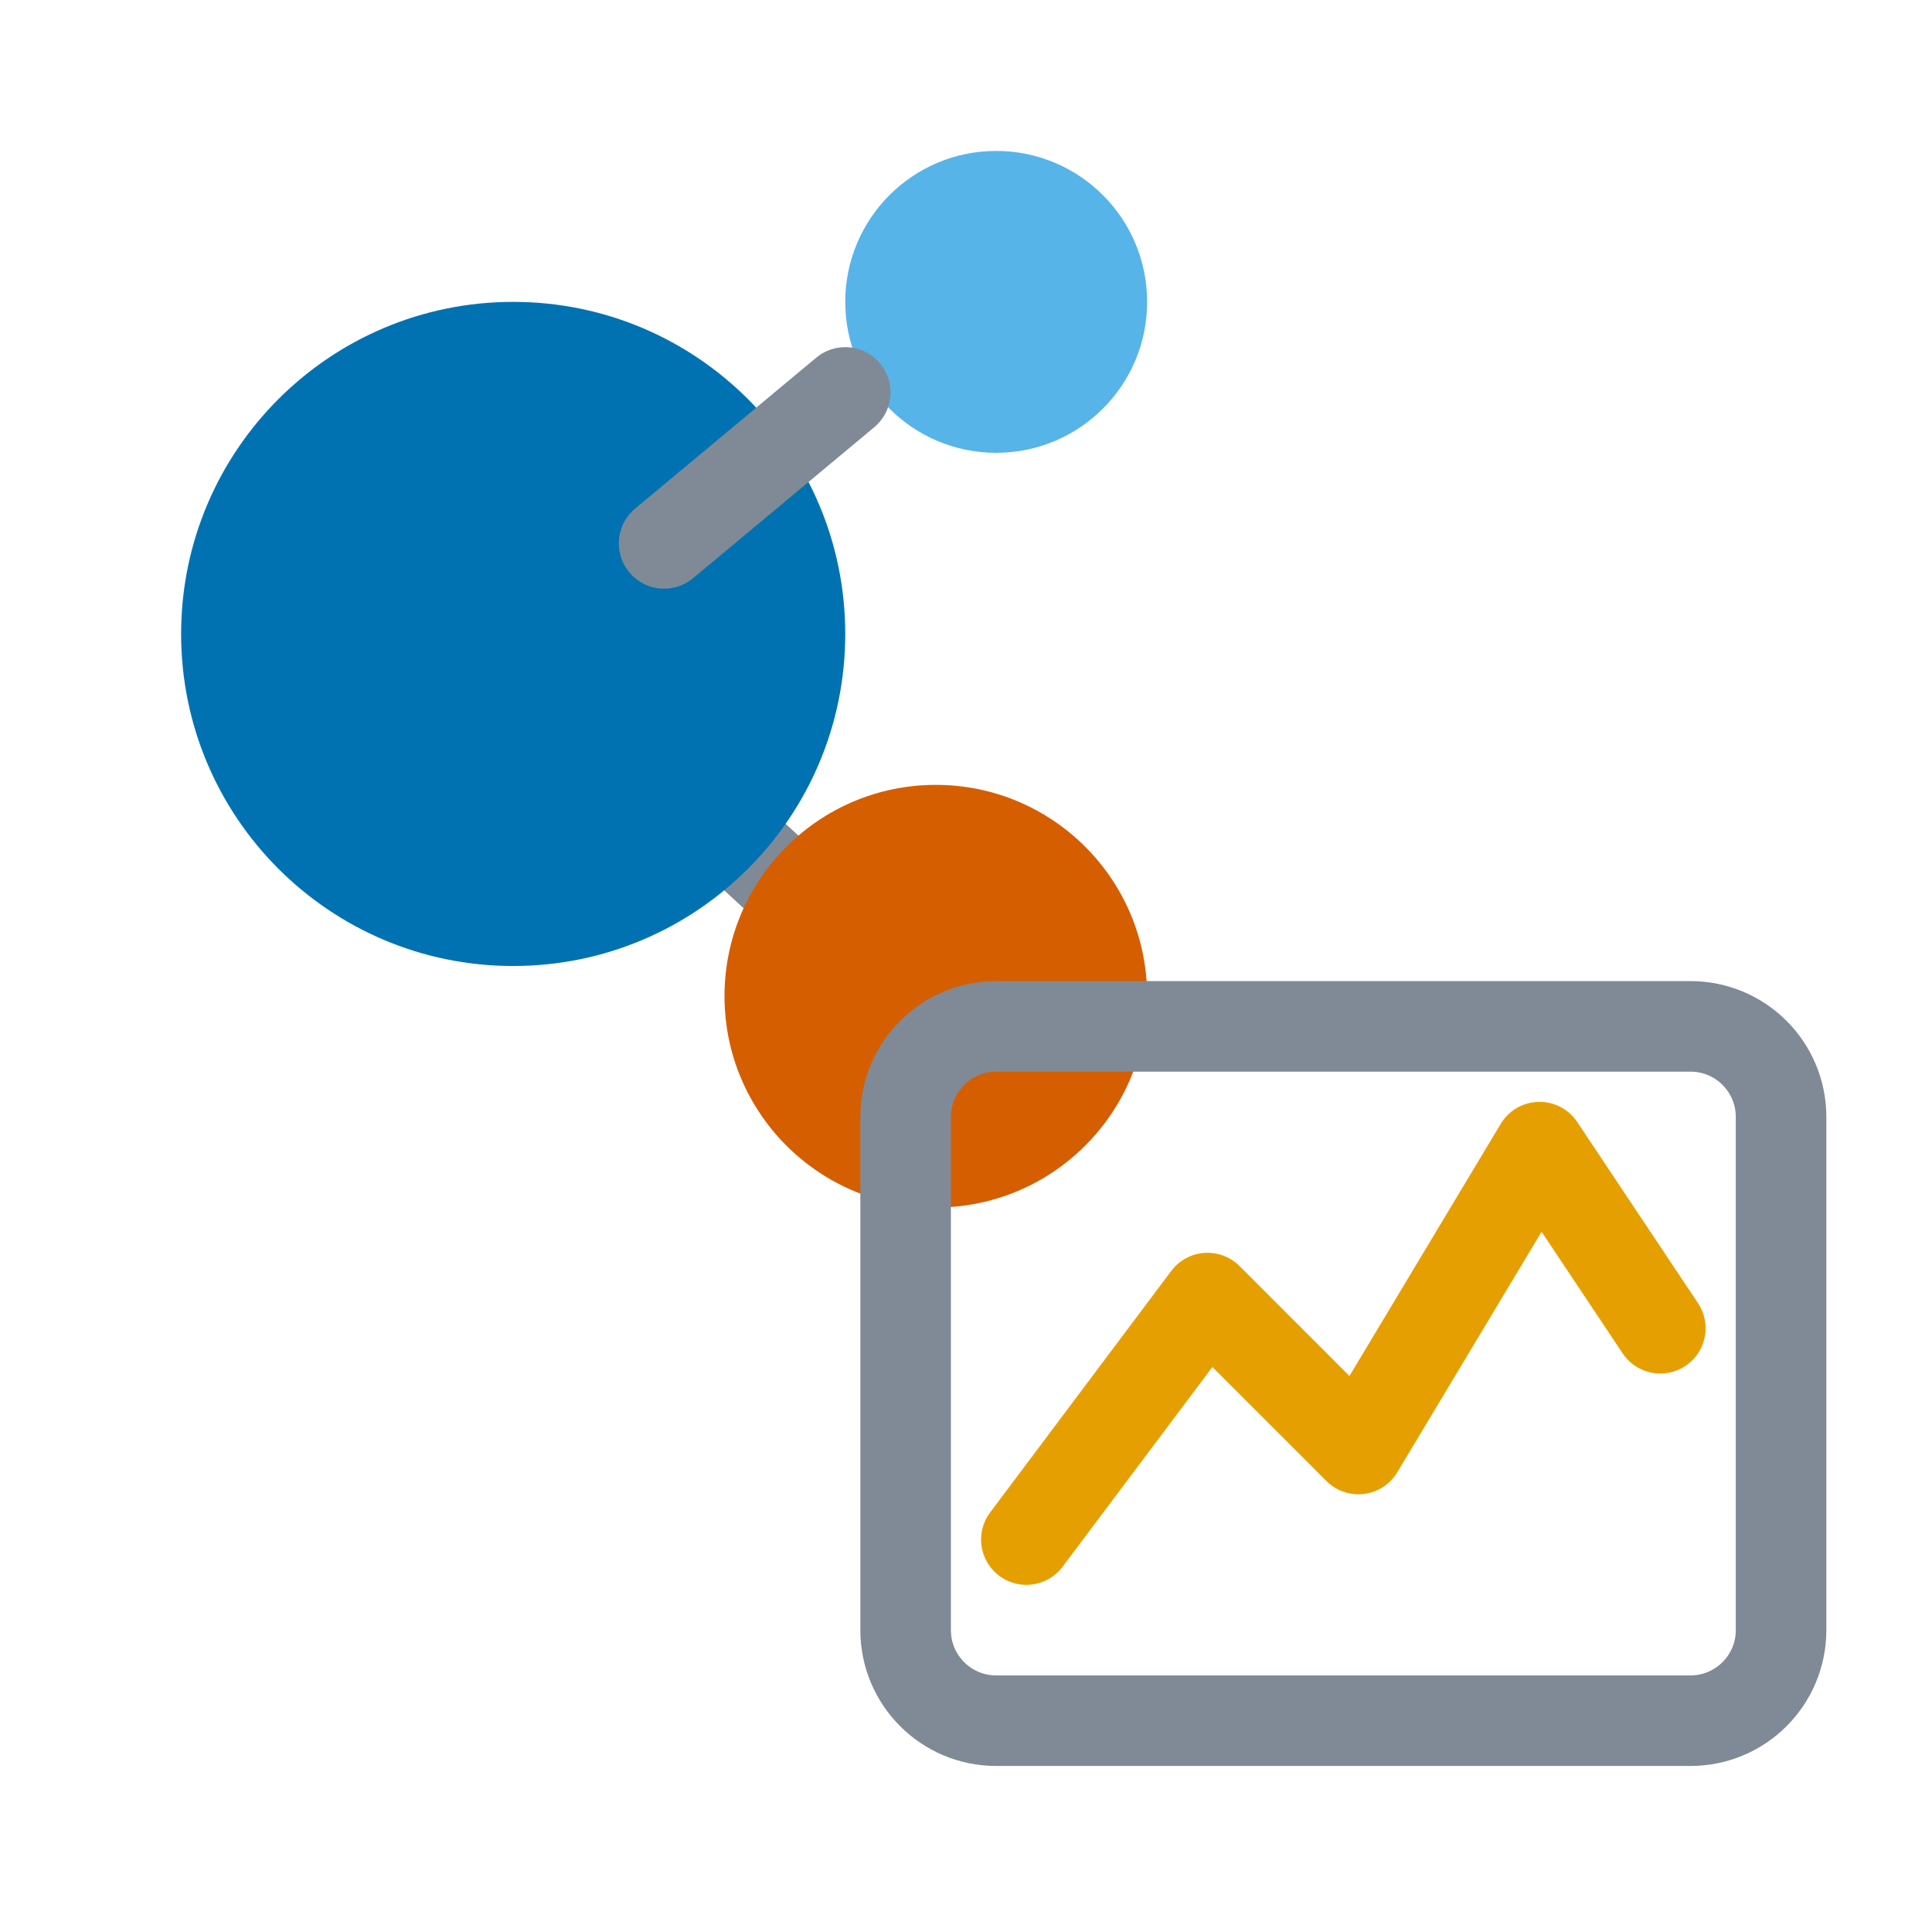
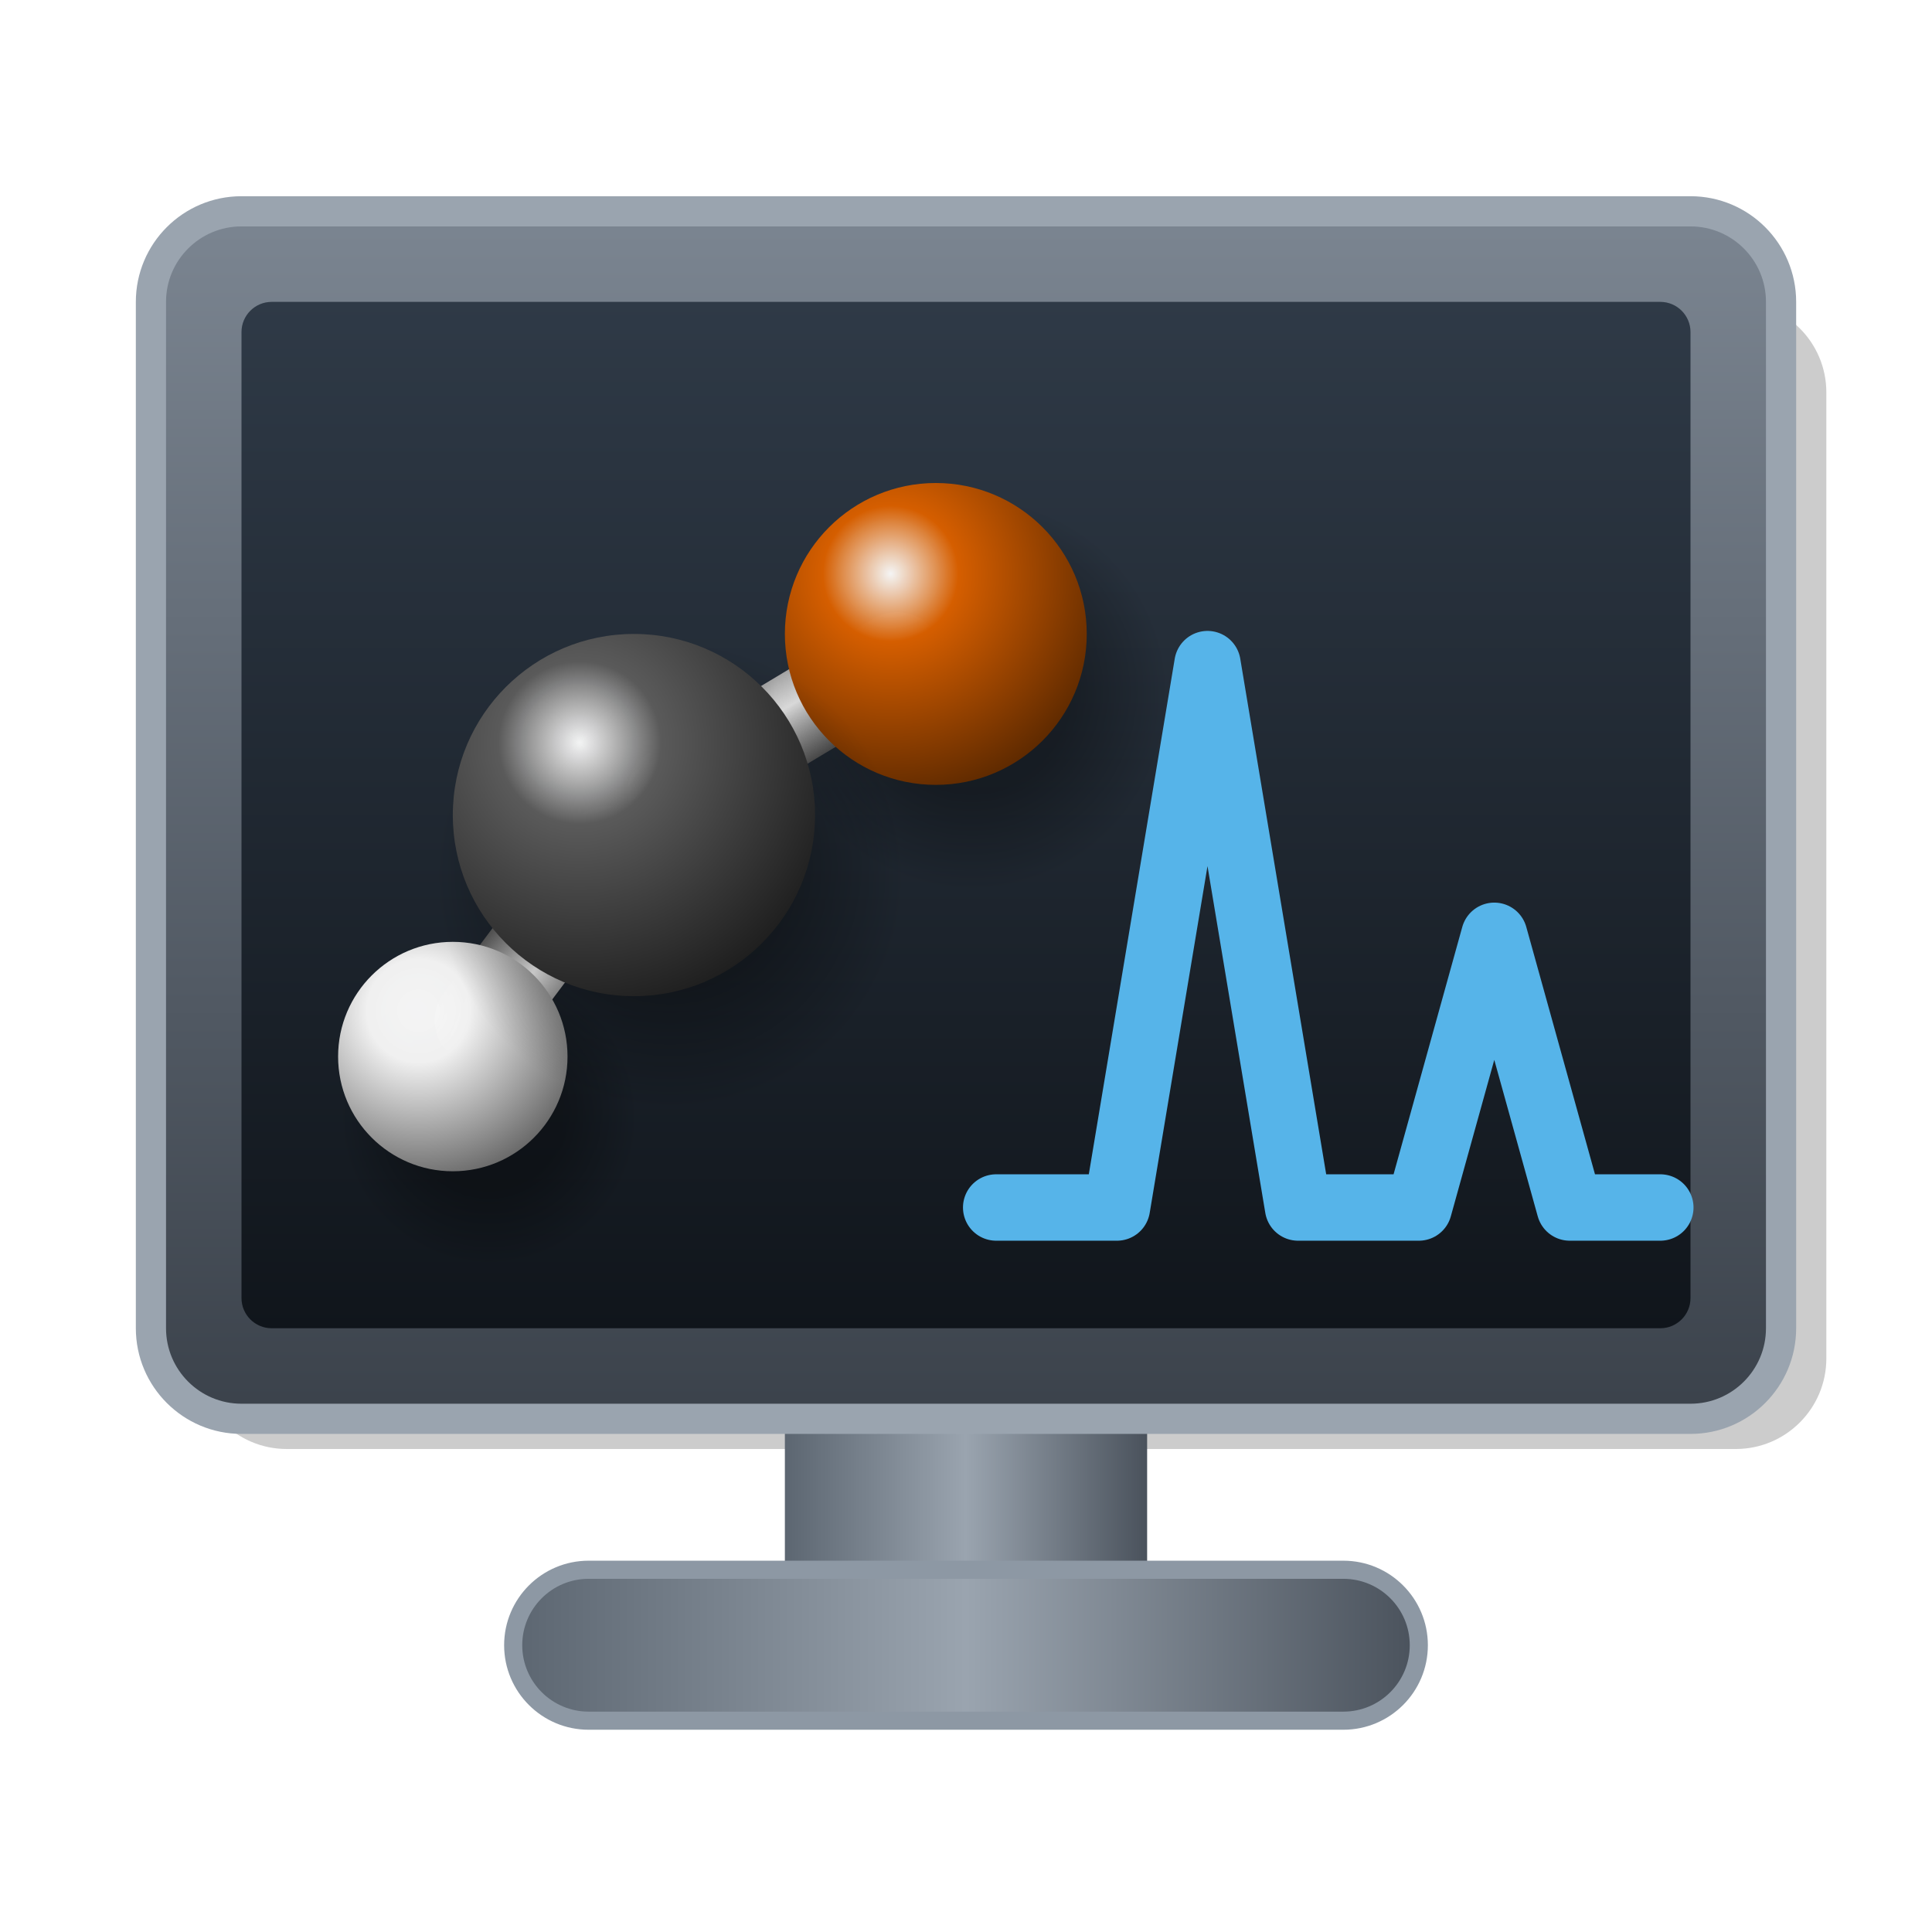
- <svg xmlns="http://www.w3.org/2000/svg" width="64" height="64" viewBox="0 0 64 64" fill="none" stroke-linecap="round" stroke-linejoin="round" stroke-width="3">
-   <path d="M17 21L30 33" stroke="#7f8a96" />
-   <circle cx="17" cy="21" r="11" fill="#0072B2" stroke="none" />
-   <circle cx="31" cy="33" r="7" fill="#D55E00" stroke="none" />
-   <circle cx="33" cy="10" r="5" fill="#56B4E9" stroke="none" />
-   <path d="M28 13l-6 5" stroke="#7f8a96" />
-   <rect x="30" y="34" width="29" height="23" rx="3" stroke="#7f8a96" fill="none" />
-   <path d="M34 51l6-8 5 5 6-10 4 6" stroke="#E69F00" stroke-width="3" />
+ <svg xmlns="http://www.w3.org/2000/svg" width="64" height="64" viewBox="0 0 64 64">
+   <defs>
+     <radialGradient id="sH" cx="35%" cy="30%" r="75%">
+       <stop offset="0" stop-color="#ffffff" stop-opacity=".95" />
+       <stop offset=".3" stop-color="#f0f0f0" />
+       <stop offset="1" stop-color="#6a6a6a" />
+     </radialGradient>
+     <radialGradient id="sC" cx="35%" cy="30%" r="75%">
+       <stop offset="0" stop-color="#ffffff" stop-opacity=".95" />
+       <stop offset=".3" stop-color="#5a5a5a" />
+       <stop offset="1" stop-color="#1f1f1f" />
+     </radialGradient>
+     <radialGradient id="sO" cx="35%" cy="30%" r="75%">
+       <stop offset="0" stop-color="#ffffff" stop-opacity=".95" />
+       <stop offset=".3" stop-color="#D55E00" />
+       <stop offset="1" stop-color="#5f2a00" />
+     </radialGradient>
+     <radialGradient id="sh">
+       <stop offset=".5" stop-color="#000" stop-opacity=".32" />
+       <stop offset="1" stop-color="#000" stop-opacity="0" />
+     </radialGradient>
+     <linearGradient id="bez" x1="0" y1="0" x2="0" y2="1">
+       <stop offset="0" stop-color="#7b8591" />
+       <stop offset="1" stop-color="#3b424b" />
+     </linearGradient>
+     <linearGradient id="scr" x1="0" y1="0" x2="0" y2="1">
+       <stop offset="0" stop-color="#2f3a47" />
+       <stop offset="1" stop-color="#10151b" />
+     </linearGradient>
+     <linearGradient id="stand" x1="0" y1="0" x2="1" y2="0">
+       <stop offset="0" stop-color="#5c6671" />
+       <stop offset=".5" stop-color="#9aa4af" />
+       <stop offset="1" stop-color="#4a525c" />
+     </linearGradient>
+     <linearGradient id="bond" x1="0" y1="0" x2="0" y2="1">
+       <stop offset="0" stop-color="#a8a8a8" />
+       <stop offset=".35" stop-color="#f4f4f4" />
+       <stop offset="1" stop-color="#5a5a5a" />
+     </linearGradient>
+   </defs>
+   <rect x="6.5" y="10" width="54" height="38" rx="3" fill="#000" fill-opacity=".2" />
+   <rect x="26" y="46" width="12" height="7" fill="url(#stand)" />
+   <rect x="17" y="52" width="30" height="5" rx="2.5" fill="url(#stand)" stroke="#8d98a4" stroke-width=".6" />
+   <rect x="5" y="7" width="54" height="40" rx="3" fill="url(#bez)" stroke="#9aa4af" stroke-width="1" />
+   <rect x="8" y="10" width="48" height="34" rx="1" fill="url(#scr)" />
+   <g transform="translate(21,27) rotate(126.87)">
+     <rect x="0" y="-1.5" width="10" height="3" rx="1.5" fill="url(#bond)" />
+   </g>
+   <g transform="translate(21,27) rotate(-30.96)">
+     <rect x="0" y="-1.5" width="11.66" height="3" rx="1.5" fill="url(#bond)" />
+   </g>
+   <circle cx="16.2" cy="37" r="4.94" fill="url(#sh)" />
+   <circle cx="15" cy="35" r="3.8" fill="url(#sH)" />
+   <circle cx="32.2" cy="23" r="6.5" fill="url(#sh)" />
+   <circle cx="31" cy="21" r="5" fill="url(#sO)" />
+   <circle cx="22.2" cy="29" r="7.8" fill="url(#sh)" />
+   <circle cx="21" cy="27" r="6" fill="url(#sC)" />
+   <path d="M33 40 L37 40 L40 22 L43 40 L47 40 L49.5 31 L52 40 L55 40" fill="none" stroke="#56B4E9" stroke-width="2.2" stroke-linejoin="round" stroke-linecap="round" />
</svg>
